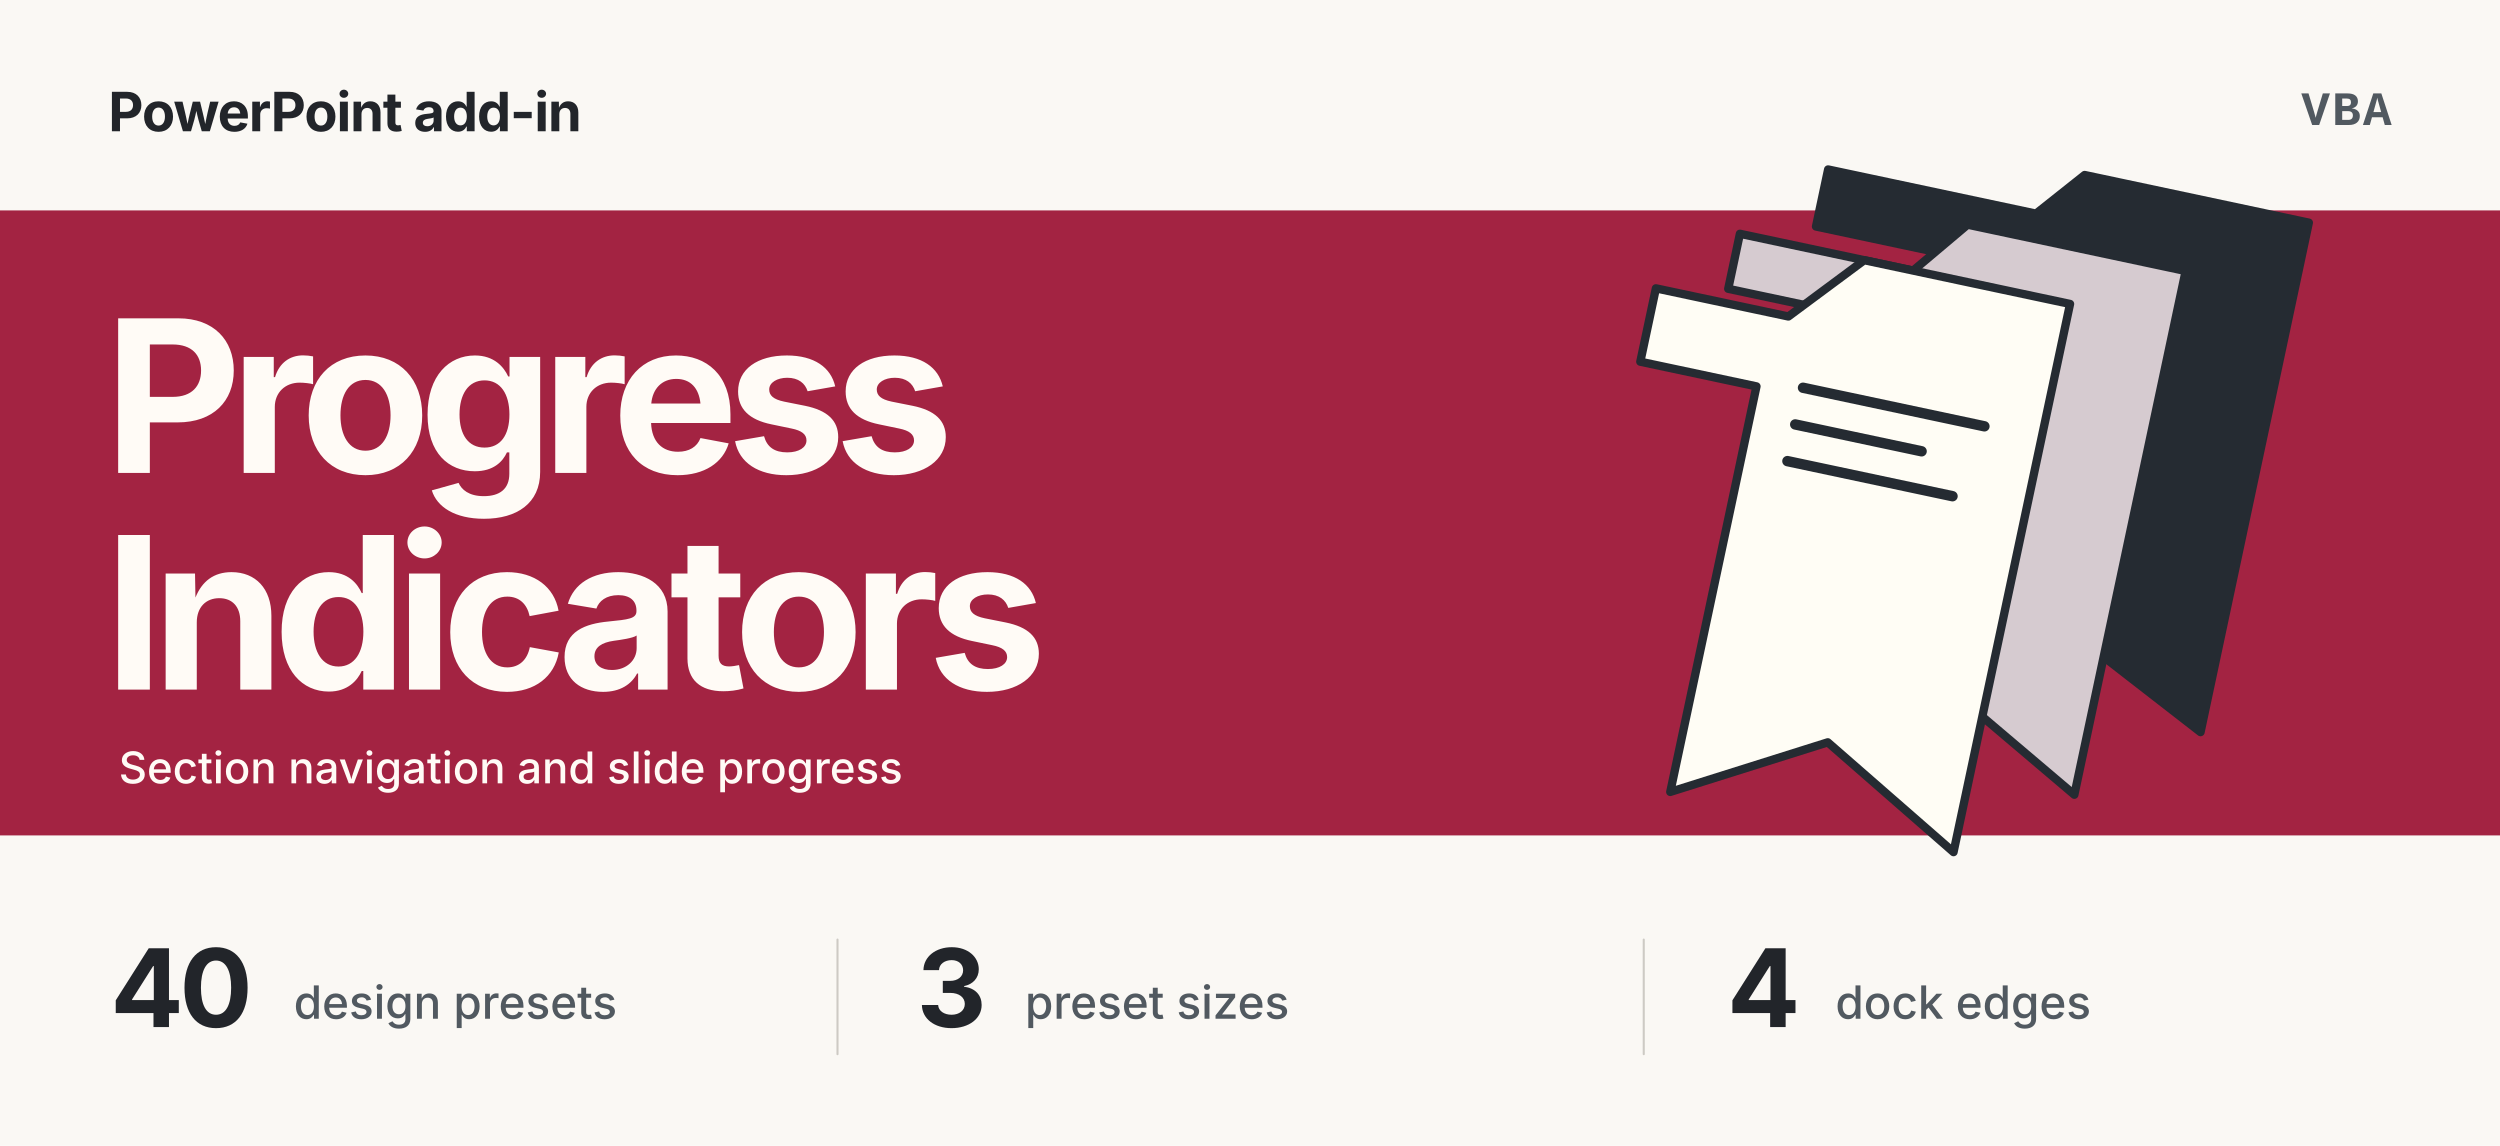
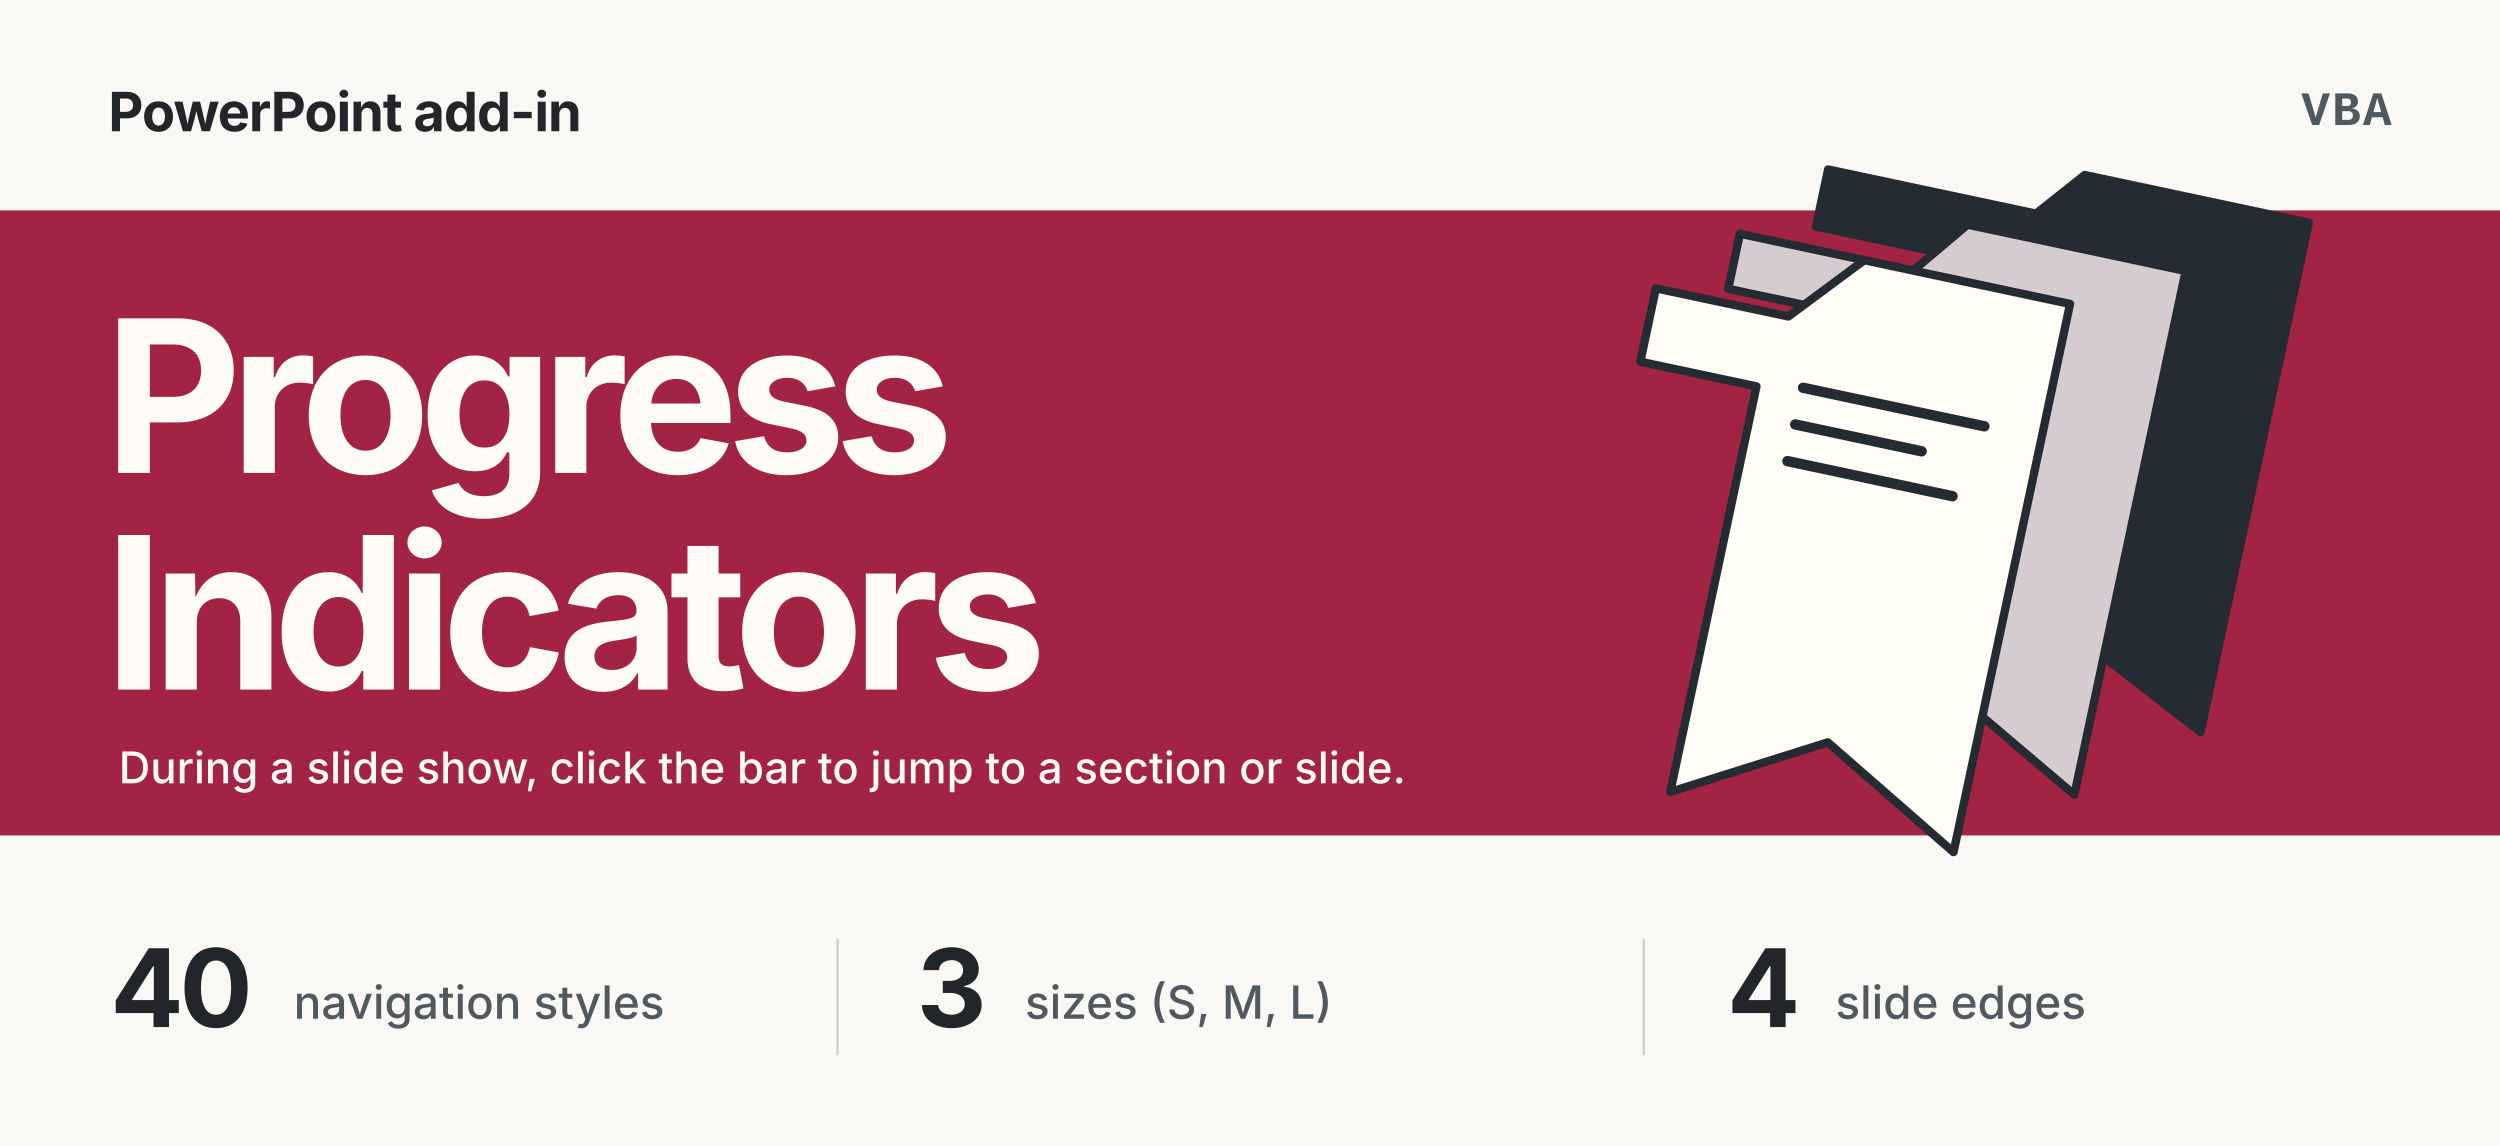
<svg xmlns="http://www.w3.org/2000/svg" viewBox="0 0 1200 550" width="1200" height="550" role="img" aria-labelledby="title desc" xml:lang="en">
  <rect x="0" y="0" width="1200" height="550" rx="0" fill="#FAF8F4" />
  <text x="52" y="63" fill="#22252A" font-family="Inter,Arial,Helvetica,'Microsoft YaHei','PingFang SC','Noto Sans CJK SC',sans-serif" font-size="26" font-weight="650" letter-spacing="-0.5" text-anchor="start">PowerPoint add-in</text>
  <text x="1148" y="60" fill="#515960" font-family="'SFMono-Regular',Consolas,'Liberation Mono',monospace" font-size="23" font-weight="600" letter-spacing="1" text-anchor="end">VBA</text>
  <rect x="0" y="101" width="1200" height="300" rx="0" fill="#A32342" />
  <text x="50" y="227" fill="#FFFBF6" font-family="Inter,Arial,Helvetica,'Microsoft YaHei','PingFang SC','Noto Sans CJK SC',sans-serif" font-size="102" font-weight="750" letter-spacing="-5.5" text-anchor="start">Progress</text>
  <text x="50" y="331" fill="#FFFBF6" font-family="Inter,Arial,Helvetica,'Microsoft YaHei','PingFang SC','Noto Sans CJK SC',sans-serif" font-size="102" font-weight="750" letter-spacing="-5.5" text-anchor="start">Indicators</text>
-   <text x="57" y="376" fill="#FFFBF6" font-family="Inter,Arial,Helvetica,'Microsoft YaHei','PingFang SC','Noto Sans CJK SC',sans-serif" font-size="21" font-weight="450" letter-spacing="0" text-anchor="start">Section navigation and slide progress</text>
+   <text x="57" y="376" fill="#FFFBF6" font-family="Inter,Arial,Helvetica,'Microsoft YaHei','PingFang SC','Noto Sans CJK SC',sans-serif" font-size="21" font-weight="450" letter-spacing="0" text-anchor="start">During a slide show, click the bar to jump to a section or slide.</text>
  <g transform="translate(774 56) rotate(12 170 155)">
    <path d="M78 42H180L199 19H309V269L247 239L184 269V70H78Z" fill="#252B32" stroke="#252B32" stroke-width="4" stroke-linejoin="round" stroke-linecap="round" />
    <path d="M43 81H128L149 54H256V311L191 276L127 311V108H43Z" fill="#D6CBD0" stroke="#252B32" stroke-width="4" stroke-linejoin="round" stroke-linecap="round" />
    <path d="M9 115H74L104 81H205V350L135 311L66 350V151H9Z" fill="#FFFDF5" stroke="#252B32" stroke-width="4" stroke-linejoin="round" stroke-linecap="round" />
    <path d="M88 147H177M88 165H150M88 183H169" fill="none" stroke="#252B32" stroke-width="5" stroke-linejoin="round" stroke-linecap="round" />
  </g>
  <text x="53" y="493" fill="#22252A" font-family="Inter,Arial,Helvetica,'Microsoft YaHei','PingFang SC','Noto Sans CJK SC',sans-serif" font-size="52" font-weight="720" letter-spacing="-2" text-anchor="start">40</text>
-   <text x="141" y="489" fill="#515960" font-family="Inter,Arial,Helvetica,'Microsoft YaHei','PingFang SC','Noto Sans CJK SC',sans-serif" font-size="22" font-weight="500" letter-spacing="0" text-anchor="start">design presets</text>
+   <text x="141" y="489" fill="#515960" font-family="Inter,Arial,Helvetica,'Microsoft YaHei','PingFang SC','Noto Sans CJK SC',sans-serif" font-size="22" font-weight="500" letter-spacing="0" text-anchor="start">navigation styles</text>
  <text x="440" y="493" fill="#22252A" font-family="Inter,Arial,Helvetica,'Microsoft YaHei','PingFang SC','Noto Sans CJK SC',sans-serif" font-size="52" font-weight="720" letter-spacing="-2" text-anchor="start">3</text>
-   <text x="492" y="489" fill="#515960" font-family="Inter,Arial,Helvetica,'Microsoft YaHei','PingFang SC','Noto Sans CJK SC',sans-serif" font-size="22" font-weight="500" letter-spacing="0" text-anchor="start">preset sizes</text>
+   <text x="492" y="489" fill="#515960" font-family="Inter,Arial,Helvetica,'Microsoft YaHei','PingFang SC','Noto Sans CJK SC',sans-serif" font-size="22" font-weight="500" letter-spacing="0" text-anchor="start">sizes (S, M, L)</text>
  <text x="829" y="493" fill="#22252A" font-family="Inter,Arial,Helvetica,'Microsoft YaHei','PingFang SC','Noto Sans CJK SC',sans-serif" font-size="52" font-weight="720" letter-spacing="-2" text-anchor="start">4</text>
-   <text x="881" y="489" fill="#515960" font-family="Inter,Arial,Helvetica,'Microsoft YaHei','PingFang SC','Noto Sans CJK SC',sans-serif" font-size="22" font-weight="500" letter-spacing="0" text-anchor="start">dock edges</text>
+   <text x="881" y="489" fill="#515960" font-family="Inter,Arial,Helvetica,'Microsoft YaHei','PingFang SC','Noto Sans CJK SC',sans-serif" font-size="22" font-weight="500" letter-spacing="0" text-anchor="start">slide edges</text>
  <path d="M402 451L402 506" fill="none" stroke="#CDCAC4" stroke-width="1" stroke-linejoin="round" stroke-linecap="round" />
  <path d="M789 451L789 506" fill="none" stroke="#CDCAC4" stroke-width="1" stroke-linejoin="round" stroke-linecap="round" />
</svg>
